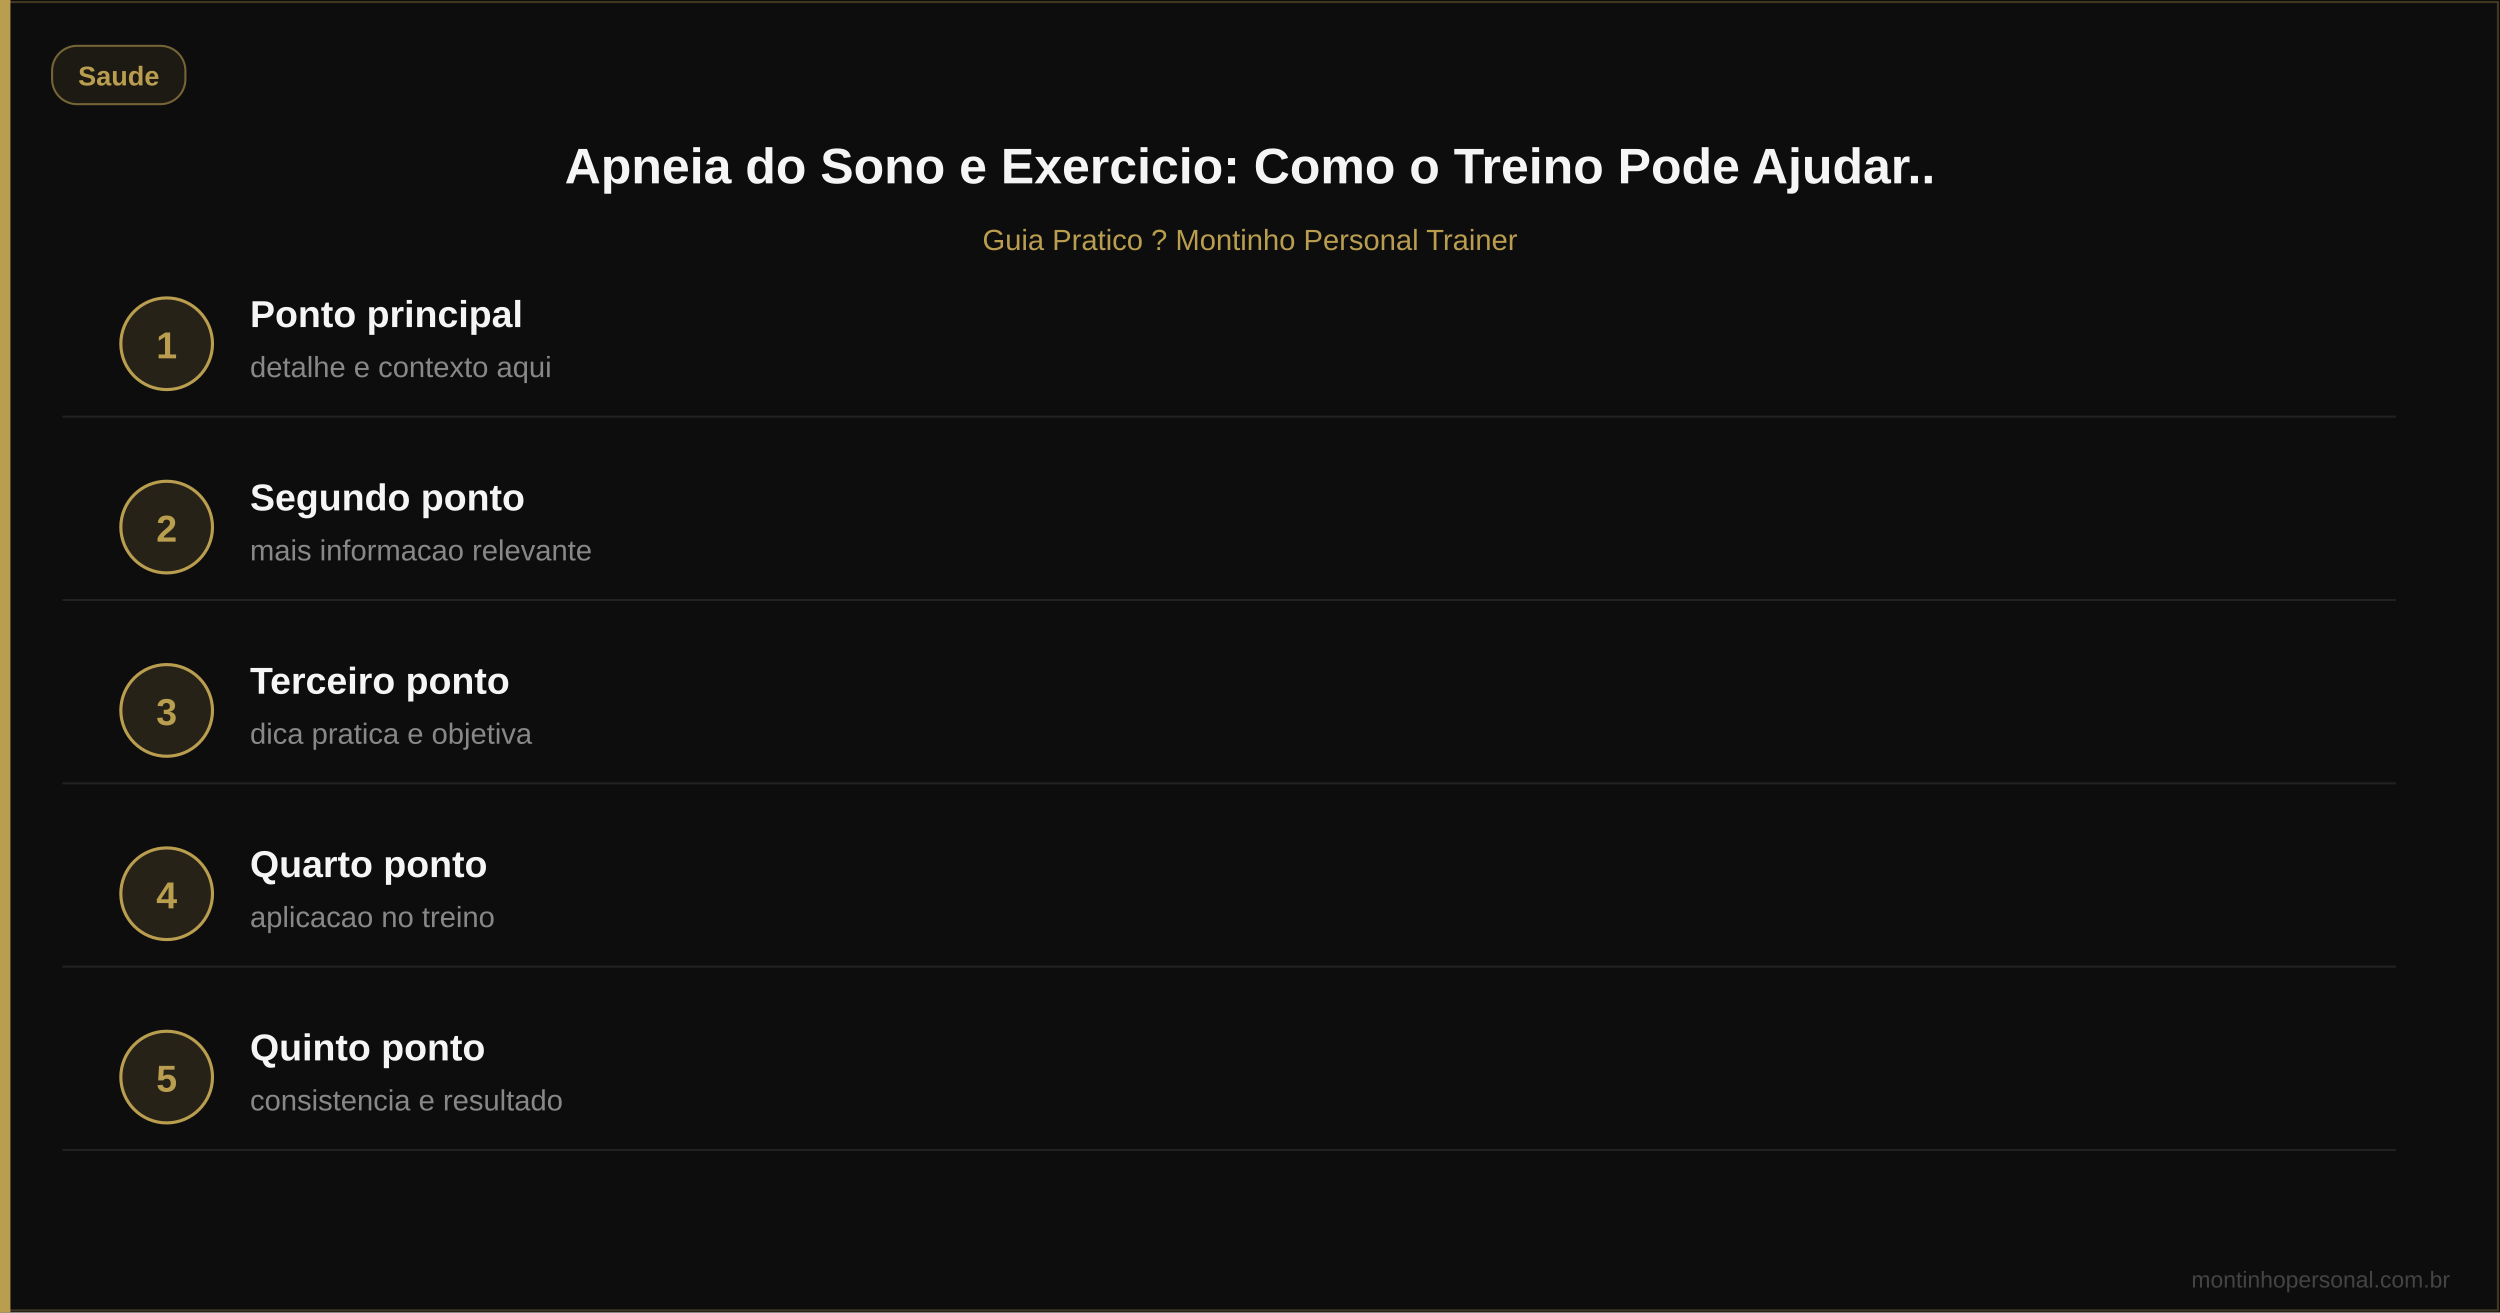
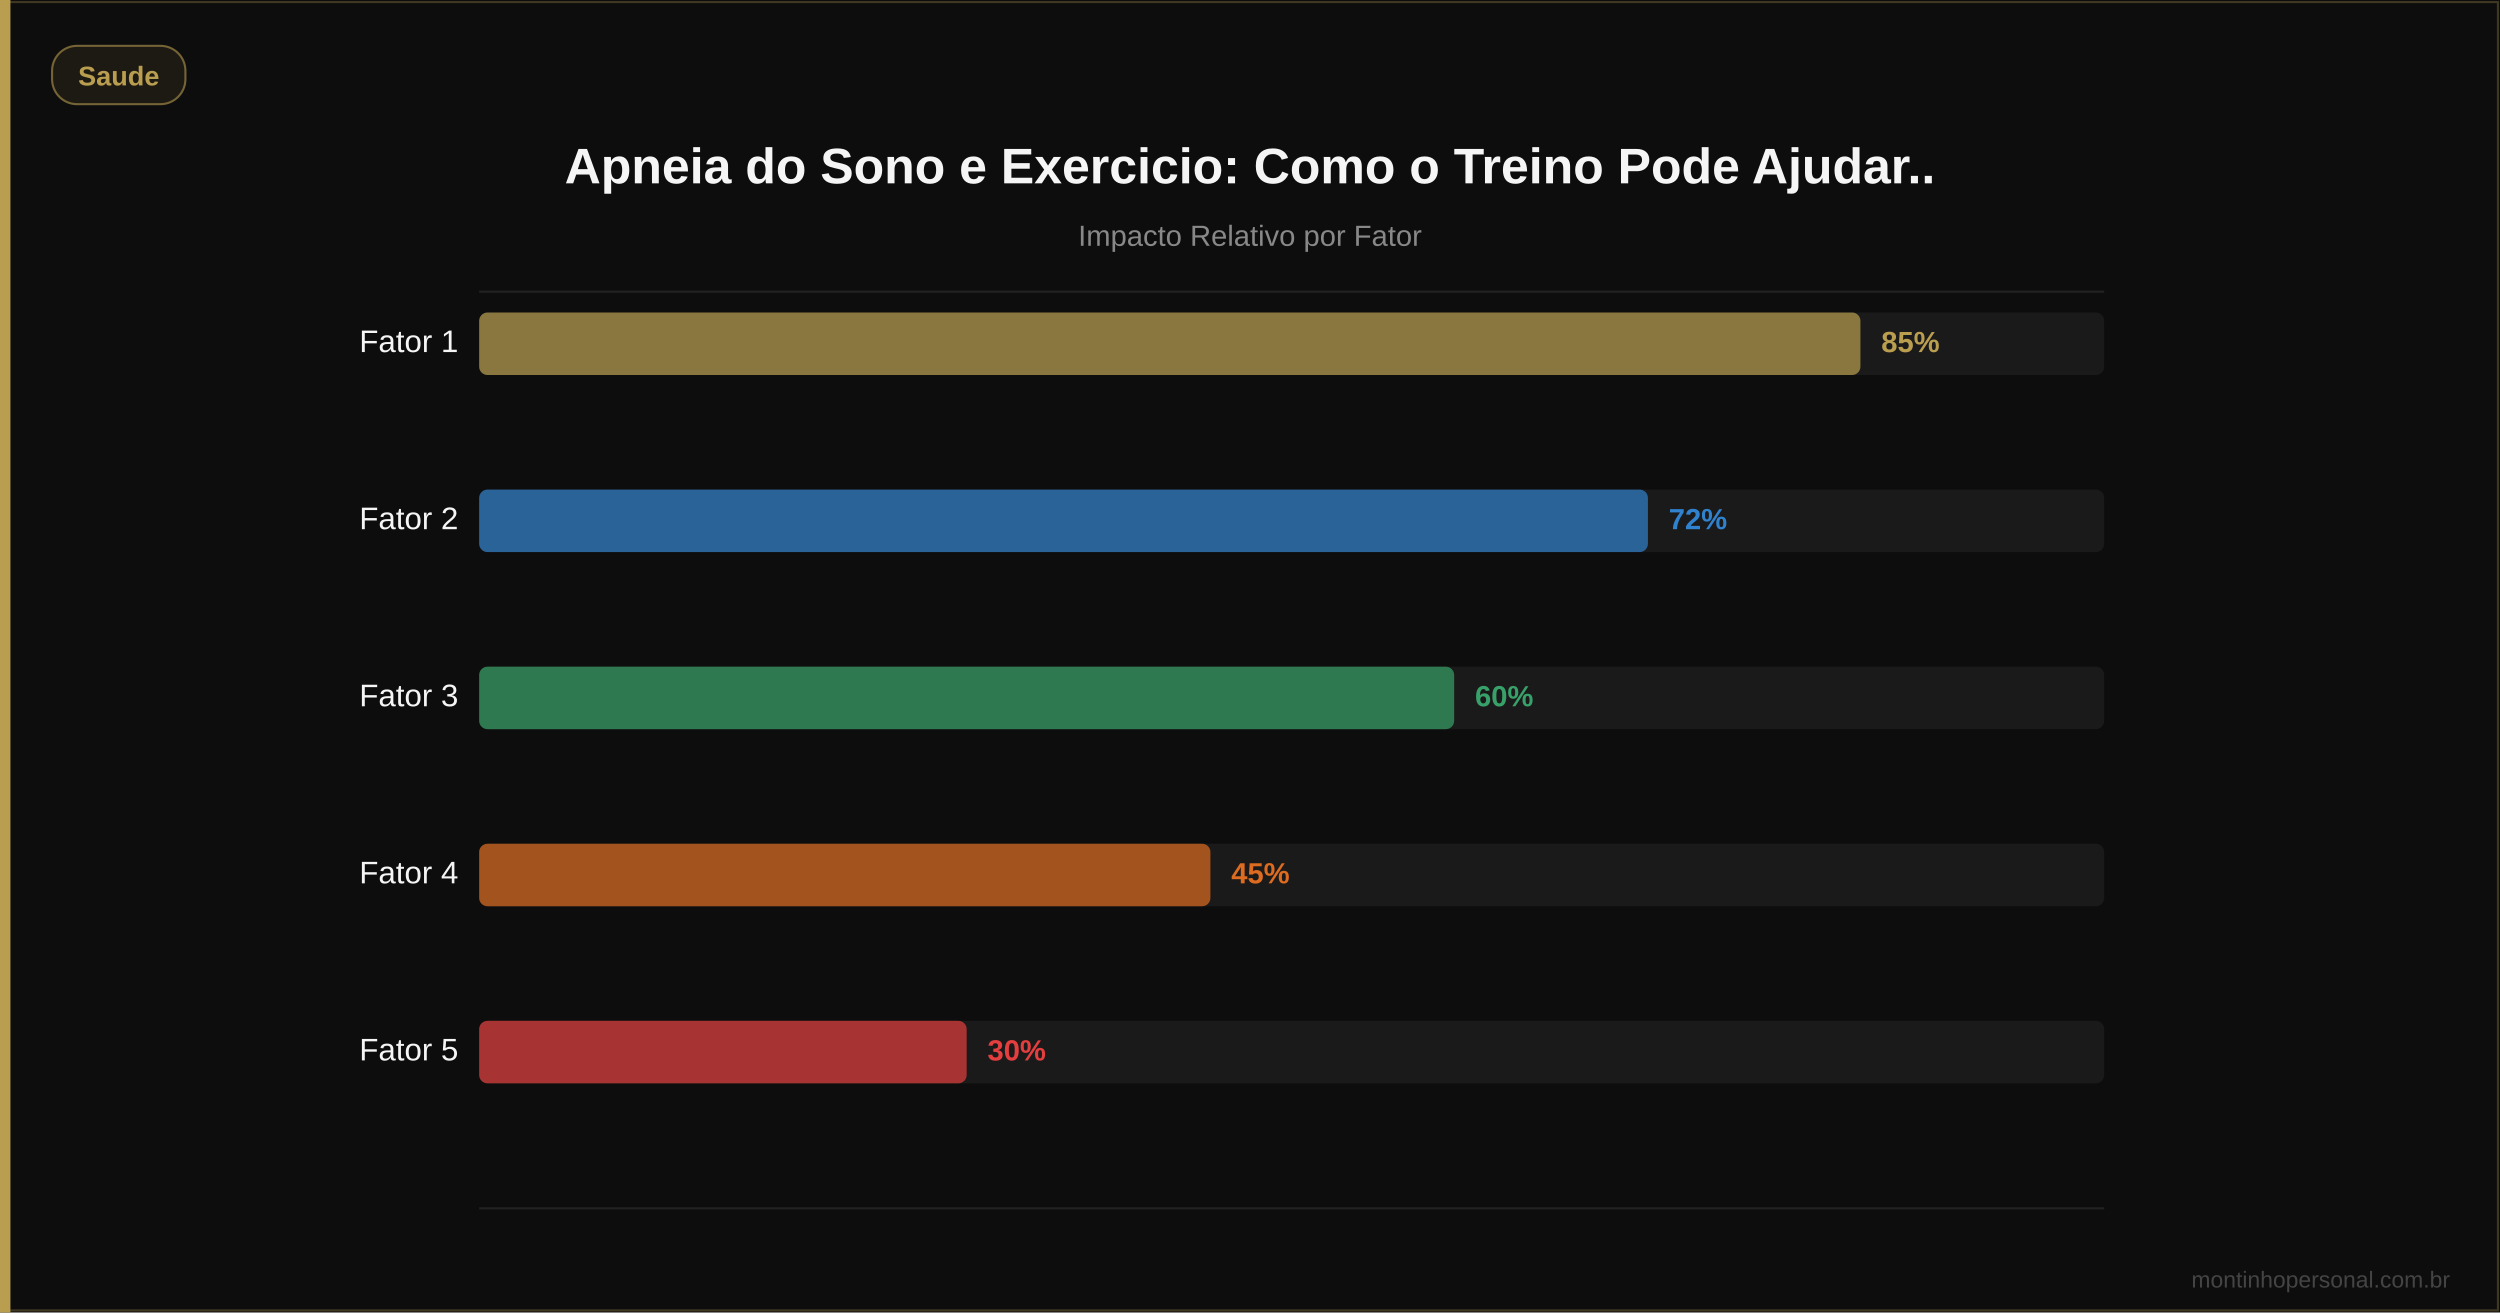
<svg xmlns="http://www.w3.org/2000/svg" viewBox="0 0 1200 630" width="1200" height="630" role="img" aria-label="Apneia do Sono e Exercicio: Como o Treino Pode Ajudar (e Quando Nao ..">
  <rect width="1200" height="630" fill="#0d0d0d" />
  <rect x="0" y="0" width="5" height="630" fill="#BA9E50" />
  <rect x="1" y="1" width="1198" height="628" fill="none" stroke="#BA9E50" stroke-width="1" opacity="0.3" />
  <rect x="25" y="22" width="64" height="28" rx="12" fill="#BA9E50" fill-opacity="0.15" stroke="#BA9E50" stroke-width="1" opacity="0.6" />
  <text x="57" y="41" font-family="Arial,sans-serif" font-size="13" fill="#BA9E50" text-anchor="middle" font-weight="600">Saude</text>
  <text x="600" y="88" font-family="Arial,sans-serif" font-size="24" fill="#F5F5F5" text-anchor="middle" font-weight="bold">Apneia do Sono e Exercicio: Como o Treino Pode Ajudar..</text>
-   <text x="600" y="120" font-family="Arial,sans-serif" font-size="14" fill="#BA9E50" text-anchor="middle">Guia Pratico ? Montinho Personal Trainer</text>
-   <circle cx="80" cy="165" r="22" fill="#BA9E50" fill-opacity="0.15" stroke="#BA9E50" stroke-width="1.5" />
-   <text x="80" y="172" font-family="Arial,sans-serif" font-size="18" fill="#BA9E50" text-anchor="middle" font-weight="bold">1</text>
-   <text x="120" y="157" font-family="Arial,sans-serif" font-size="18" fill="#F5F5F5" font-weight="bold">Ponto principal</text>
-   <text x="120" y="181" font-family="Arial,sans-serif" font-size="14" fill="#888888">detalhe e contexto aqui</text>
-   <line x1="30" y1="200" x2="1150" y2="200" stroke="#222" stroke-width="1" />
-   <circle cx="80" cy="253" r="22" fill="#BA9E50" fill-opacity="0.15" stroke="#BA9E50" stroke-width="1.5" />
-   <text x="80" y="260" font-family="Arial,sans-serif" font-size="18" fill="#BA9E50" text-anchor="middle" font-weight="bold">2</text>
-   <text x="120" y="245" font-family="Arial,sans-serif" font-size="18" fill="#F5F5F5" font-weight="bold">Segundo ponto</text>
-   <text x="120" y="269" font-family="Arial,sans-serif" font-size="14" fill="#888888">mais informacao relevante</text>
-   <line x1="30" y1="288" x2="1150" y2="288" stroke="#222" stroke-width="1" />
-   <circle cx="80" cy="341" r="22" fill="#BA9E50" fill-opacity="0.15" stroke="#BA9E50" stroke-width="1.5" />
-   <text x="80" y="348" font-family="Arial,sans-serif" font-size="18" fill="#BA9E50" text-anchor="middle" font-weight="bold">3</text>
-   <text x="120" y="333" font-family="Arial,sans-serif" font-size="18" fill="#F5F5F5" font-weight="bold">Terceiro ponto</text>
-   <text x="120" y="357" font-family="Arial,sans-serif" font-size="14" fill="#888888">dica pratica e objetiva</text>
-   <line x1="30" y1="376" x2="1150" y2="376" stroke="#222" stroke-width="1" />
-   <circle cx="80" cy="429" r="22" fill="#BA9E50" fill-opacity="0.15" stroke="#BA9E50" stroke-width="1.5" />
-   <text x="80" y="436" font-family="Arial,sans-serif" font-size="18" fill="#BA9E50" text-anchor="middle" font-weight="bold">4</text>
-   <text x="120" y="421" font-family="Arial,sans-serif" font-size="18" fill="#F5F5F5" font-weight="bold">Quarto ponto</text>
-   <text x="120" y="445" font-family="Arial,sans-serif" font-size="14" fill="#888888">aplicacao no treino</text>
-   <line x1="30" y1="464" x2="1150" y2="464" stroke="#222" stroke-width="1" />
-   <circle cx="80" cy="517" r="22" fill="#BA9E50" fill-opacity="0.15" stroke="#BA9E50" stroke-width="1.5" />
-   <text x="80" y="524" font-family="Arial,sans-serif" font-size="18" fill="#BA9E50" text-anchor="middle" font-weight="bold">5</text>
-   <text x="120" y="509" font-family="Arial,sans-serif" font-size="18" fill="#F5F5F5" font-weight="bold">Quinto ponto</text>
-   <text x="120" y="533" font-family="Arial,sans-serif" font-size="14" fill="#888888">consistencia e resultado</text>
-   <line x1="30" y1="552" x2="1150" y2="552" stroke="#222" stroke-width="1" />
+   <text x="600" y="118" font-family="Arial,sans-serif" font-size="14" fill="#888888" text-anchor="middle">Impacto Relativo por Fator</text>
+   <line x1="230" y1="140" x2="1010" y2="140" stroke="#222" stroke-width="1" />
+   <line x1="230" y1="580" x2="1010" y2="580" stroke="#222" stroke-width="1" />
+   <text x="220" y="169" font-family="Arial,sans-serif" font-size="15" fill="#F5F5F5" text-anchor="end">Fator 1</text>
+   <rect x="230" y="150" width="780" height="30" rx="4" fill="#1a1a1a" />
+   <rect x="230" y="150" width="663" height="30" rx="4" fill="#BA9E50" fill-opacity="0.7" />
+   <text x="903" y="169" font-family="Arial,sans-serif" font-size="14" fill="#BA9E50" font-weight="bold">85%</text>
+   <text x="220" y="254" font-family="Arial,sans-serif" font-size="15" fill="#F5F5F5" text-anchor="end">Fator 2</text>
+   <rect x="230" y="235" width="780" height="30" rx="4" fill="#1a1a1a" />
+   <rect x="230" y="235" width="561" height="30" rx="4" fill="#3182CE" fill-opacity="0.7" />
+   <text x="801" y="254" font-family="Arial,sans-serif" font-size="14" fill="#3182CE" font-weight="bold">72%</text>
+   <text x="220" y="339" font-family="Arial,sans-serif" font-size="15" fill="#F5F5F5" text-anchor="end">Fator 3</text>
+   <rect x="230" y="320" width="780" height="30" rx="4" fill="#1a1a1a" />
+   <rect x="230" y="320" width="468" height="30" rx="4" fill="#38A169" fill-opacity="0.7" />
+   <text x="708" y="339" font-family="Arial,sans-serif" font-size="14" fill="#38A169" font-weight="bold">60%</text>
+   <text x="220" y="424" font-family="Arial,sans-serif" font-size="15" fill="#F5F5F5" text-anchor="end">Fator 4</text>
+   <rect x="230" y="405" width="780" height="30" rx="4" fill="#1a1a1a" />
+   <rect x="230" y="405" width="351" height="30" rx="4" fill="#DD6B20" fill-opacity="0.7" />
+   <text x="591" y="424" font-family="Arial,sans-serif" font-size="14" fill="#DD6B20" font-weight="bold">45%</text>
+   <text x="220" y="509" font-family="Arial,sans-serif" font-size="15" fill="#F5F5F5" text-anchor="end">Fator 5</text>
+   <rect x="230" y="490" width="780" height="30" rx="4" fill="#1a1a1a" />
+   <rect x="230" y="490" width="234" height="30" rx="4" fill="#E53E3E" fill-opacity="0.7" />
+   <text x="474" y="509" font-family="Arial,sans-serif" font-size="14" fill="#E53E3E" font-weight="bold">30%</text>
  <text x="1176" y="618" font-family="Arial,sans-serif" font-size="11" fill="#444" text-anchor="end">montinhopersonal.com.br</text>
</svg>
